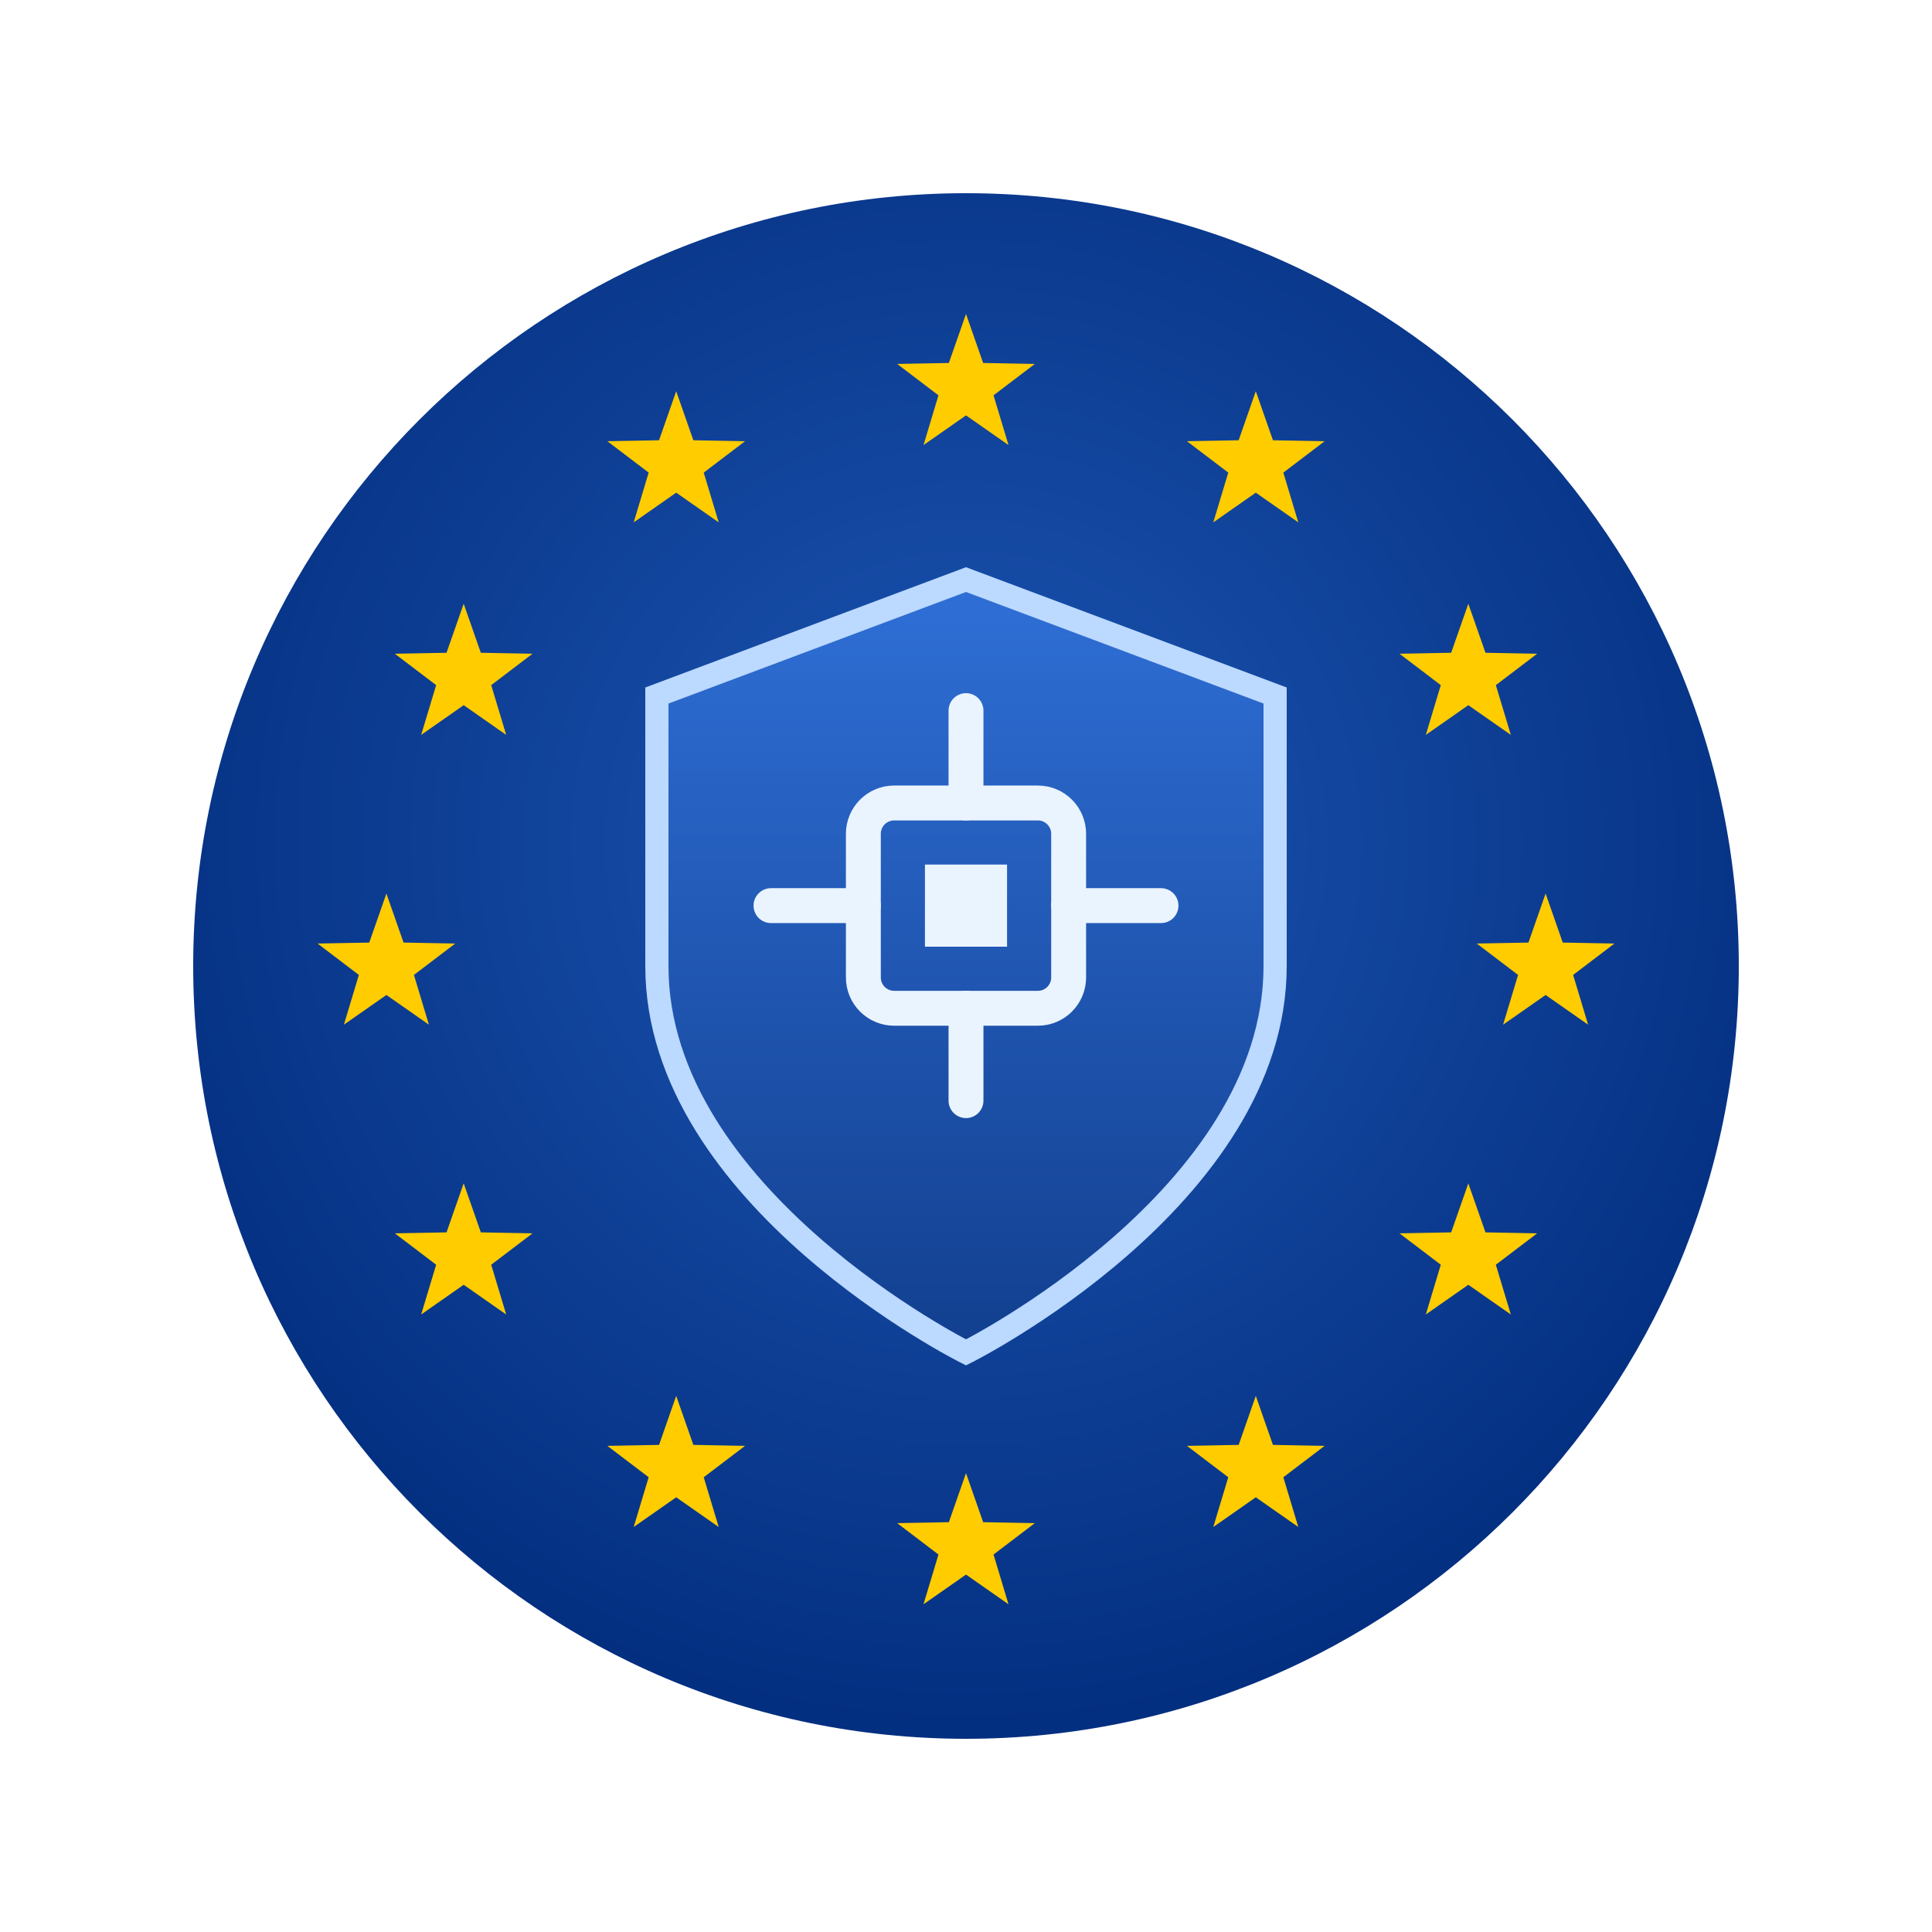
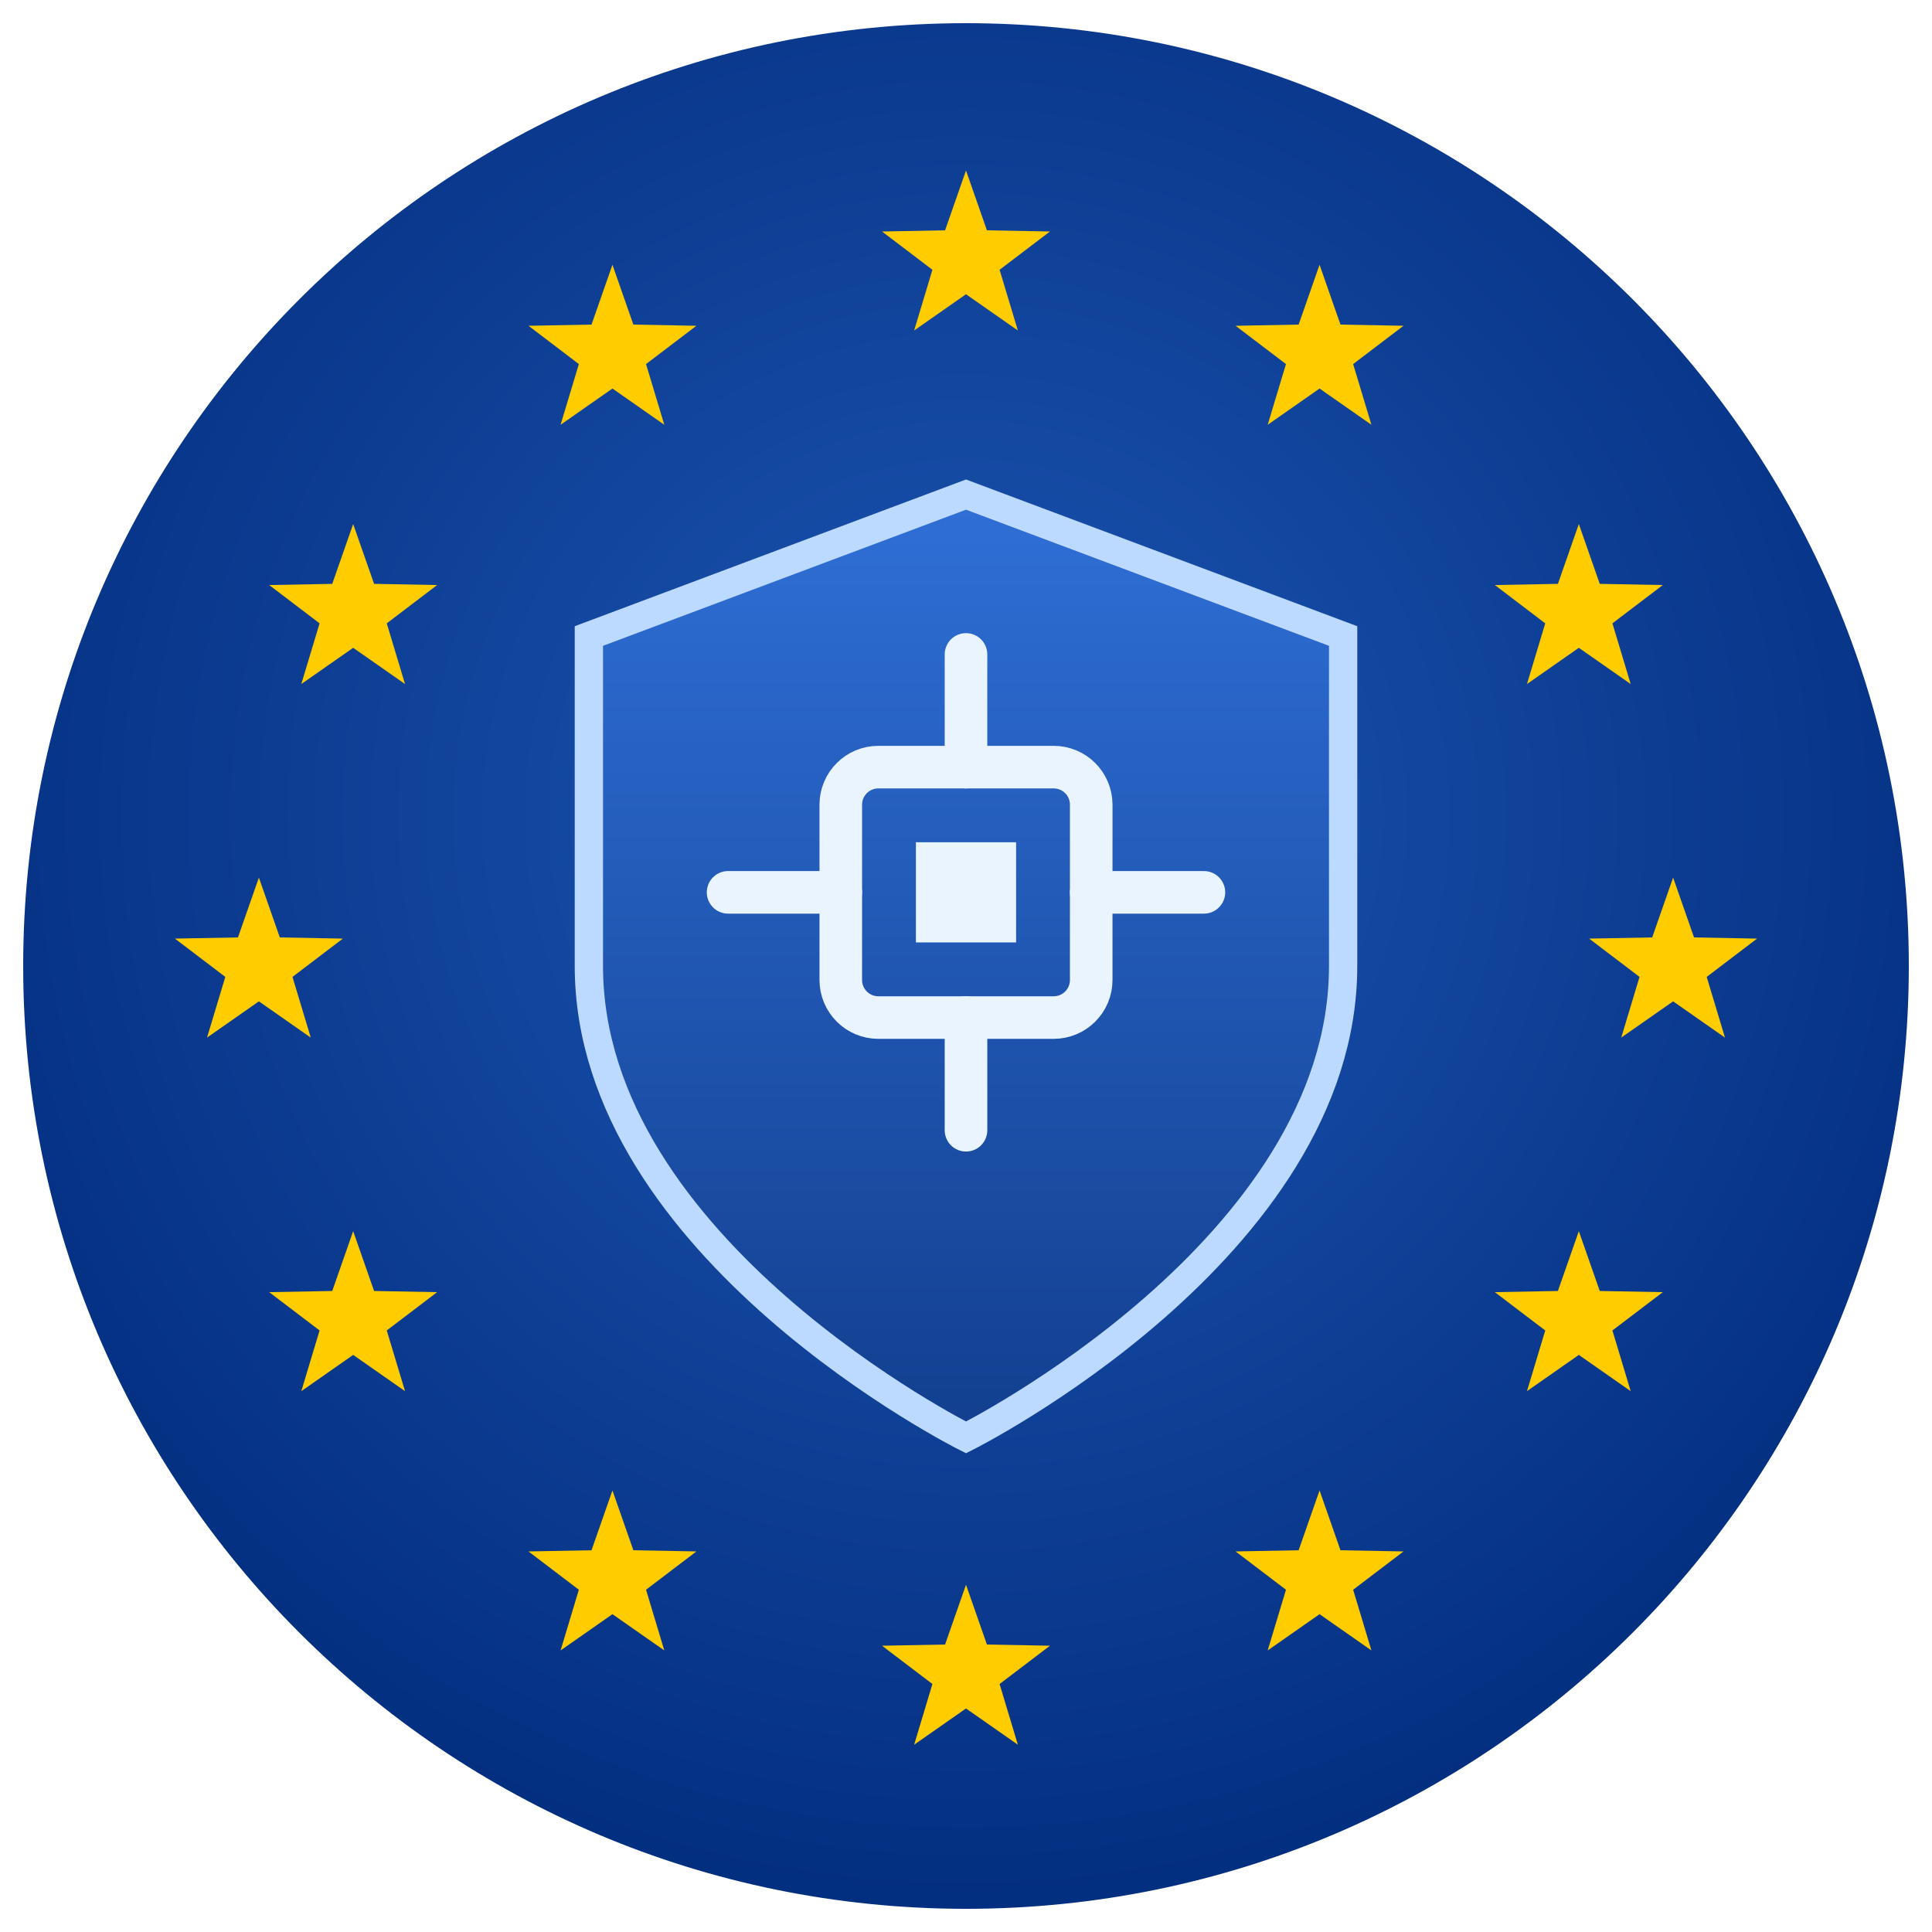
<svg xmlns="http://www.w3.org/2000/svg" width="80" height="80" viewBox="0 0 80 80" fill="none">
  <defs>
    <radialGradient id="bg" cx="50%" cy="42%" r="65%">
      <stop offset="0%" stop-color="#1d56b3" />
      <stop offset="100%" stop-color="#002a7a" />
    </radialGradient>
    <linearGradient id="shieldFill" x1="0%" y1="0%" x2="0%" y2="100%">
      <stop offset="0%" stop-color="#2f6fd6" />
      <stop offset="100%" stop-color="#123f8f" />
    </linearGradient>
  </defs>
-   <circle cx="40" cy="40" r="32" fill="url(#bg)" />
-   <g fill="#FFCC00">
-     <g transform="translate(40,16)">
-       <path d="M0,-3 L0.71,-0.97 L2.85,-0.93 L1.14,0.37 L1.76,2.43 L0,1.2 L-1.76,2.43 L-1.14,0.37 L-2.85,-0.93 L-0.71,-0.97 Z" />
+   <g transform="translate(40,40) scale(1.22) translate(-40,-40)">
+     <circle cx="40" cy="40" r="32" fill="url(#bg)" />
+     <g fill="#FFCC00">
+       <g transform="translate(40,16)">
+         <path d="M0,-3 L0.71,-0.97 L2.85,-0.93 L1.14,0.37 L1.76,2.43 L0,1.2 L-1.76,2.43 L-1.14,0.37 L-2.85,-0.93 L-0.71,-0.97 Z" />
+       </g>
+       <g transform="translate(52,19.2)">
+         <path d="M0,-3 L0.71,-0.97 L2.85,-0.93 L1.14,0.37 L1.76,2.43 L0,1.2 L-1.76,2.43 L-1.14,0.37 L-2.85,-0.93 L-0.71,-0.97 Z" />
+       </g>
+       <g transform="translate(60.8,28)">
+         <path d="M0,-3 L0.71,-0.97 L2.85,-0.93 L1.14,0.37 L1.76,2.43 L0,1.2 L-1.76,2.43 L-1.14,0.37 L-2.85,-0.93 L-0.71,-0.97 Z" />
+       </g>
+       <g transform="translate(64,40)">
+         <path d="M0,-3 L0.71,-0.97 L2.85,-0.93 L1.14,0.37 L1.76,2.43 L0,1.2 L-1.76,2.43 L-1.14,0.37 L-2.85,-0.93 L-0.71,-0.97 Z" />
+       </g>
+       <g transform="translate(60.8,52)">
+         <path d="M0,-3 L0.71,-0.97 L2.85,-0.93 L1.14,0.37 L1.76,2.43 L0,1.2 L-1.76,2.43 L-1.14,0.37 L-2.85,-0.93 L-0.71,-0.97 Z" />
+       </g>
+       <g transform="translate(52,60.8)">
+         <path d="M0,-3 L0.71,-0.97 L2.85,-0.93 L1.14,0.37 L1.76,2.43 L0,1.2 L-1.76,2.43 L-1.14,0.37 L-2.85,-0.93 L-0.71,-0.97 Z" />
+       </g>
+       <g transform="translate(40,64)">
+         <path d="M0,-3 L0.71,-0.97 L2.85,-0.93 L1.14,0.37 L1.76,2.43 L0,1.2 L-1.76,2.43 L-1.14,0.37 L-2.85,-0.93 L-0.71,-0.97 Z" />
+       </g>
+       <g transform="translate(28,60.8)">
+         <path d="M0,-3 L0.71,-0.97 L2.85,-0.93 L1.14,0.37 L1.76,2.43 L0,1.2 L-1.76,2.43 L-1.14,0.37 L-2.85,-0.93 L-0.71,-0.97 Z" />
+       </g>
+       <g transform="translate(19.2,52)">
+         <path d="M0,-3 L0.71,-0.97 L2.85,-0.93 L1.14,0.37 L1.76,2.43 L0,1.2 L-1.76,2.43 L-1.14,0.37 L-2.85,-0.93 L-0.71,-0.97 Z" />
+       </g>
+       <g transform="translate(16,40)">
+         <path d="M0,-3 L0.71,-0.97 L2.85,-0.93 L1.14,0.37 L1.76,2.43 L0,1.2 L-1.76,2.43 L-1.14,0.37 L-2.85,-0.93 L-0.71,-0.97 Z" />
+       </g>
+       <g transform="translate(19.2,28)">
+         <path d="M0,-3 L0.71,-0.97 L2.85,-0.93 L1.14,0.37 L1.76,2.43 L0,1.2 L-1.76,2.43 L-1.14,0.37 L-2.85,-0.93 L-0.71,-0.97 Z" />
+       </g>
+       <g transform="translate(28,19.2)">
+         <path d="M0,-3 L0.71,-0.97 L2.85,-0.93 L1.14,0.37 L1.76,2.43 L0,1.2 L-1.76,2.43 L-1.14,0.37 L-2.85,-0.93 L-0.71,-0.97 Z" />
+       </g>
    </g>
-     <g transform="translate(52,19.2)">
-       <path d="M0,-3 L0.71,-0.97 L2.85,-0.93 L1.14,0.37 L1.76,2.43 L0,1.2 L-1.76,2.43 L-1.14,0.37 L-2.85,-0.93 L-0.71,-0.97 Z" />
+     <g transform="translate(40,40) scale(1.6) translate(-12,-12)">
+       <path d="M12 22s8-4 8-10V5l-8-3-8 3v7c0 6 8 10 8 10z" fill="url(#shieldFill)" stroke="#bcd9ff" stroke-width="0.6" />
    </g>
-     <g transform="translate(60.8,28)">
-       <path d="M0,-3 L0.71,-0.97 L2.85,-0.93 L1.14,0.37 L1.76,2.43 L0,1.2 L-1.76,2.43 L-1.14,0.37 L-2.85,-0.93 L-0.71,-0.97 Z" />
-     </g>
-     <g transform="translate(64,40)">
-       <path d="M0,-3 L0.71,-0.97 L2.85,-0.93 L1.14,0.37 L1.76,2.43 L0,1.2 L-1.76,2.43 L-1.14,0.37 L-2.85,-0.93 L-0.71,-0.97 Z" />
-     </g>
-     <g transform="translate(60.8,52)">
-       <path d="M0,-3 L0.71,-0.97 L2.85,-0.93 L1.14,0.37 L1.76,2.43 L0,1.2 L-1.76,2.43 L-1.14,0.37 L-2.85,-0.93 L-0.71,-0.97 Z" />
-     </g>
-     <g transform="translate(52,60.8)">
-       <path d="M0,-3 L0.71,-0.97 L2.85,-0.93 L1.14,0.37 L1.76,2.43 L0,1.2 L-1.76,2.43 L-1.14,0.37 L-2.85,-0.93 L-0.71,-0.97 Z" />
-     </g>
-     <g transform="translate(40,64)">
-       <path d="M0,-3 L0.71,-0.97 L2.85,-0.93 L1.14,0.37 L1.76,2.43 L0,1.2 L-1.76,2.43 L-1.14,0.37 L-2.85,-0.93 L-0.71,-0.97 Z" />
-     </g>
-     <g transform="translate(28,60.8)">
-       <path d="M0,-3 L0.71,-0.97 L2.85,-0.93 L1.14,0.37 L1.76,2.43 L0,1.2 L-1.76,2.43 L-1.14,0.37 L-2.85,-0.93 L-0.71,-0.97 Z" />
-     </g>
-     <g transform="translate(19.2,52)">
-       <path d="M0,-3 L0.71,-0.97 L2.85,-0.93 L1.14,0.37 L1.76,2.43 L0,1.2 L-1.76,2.43 L-1.14,0.37 L-2.85,-0.93 L-0.71,-0.97 Z" />
-     </g>
-     <g transform="translate(16,40)">
-       <path d="M0,-3 L0.71,-0.97 L2.85,-0.93 L1.14,0.37 L1.76,2.43 L0,1.2 L-1.76,2.43 L-1.14,0.37 L-2.85,-0.93 L-0.71,-0.97 Z" />
-     </g>
-     <g transform="translate(19.2,28)">
-       <path d="M0,-3 L0.71,-0.97 L2.85,-0.93 L1.14,0.37 L1.76,2.43 L0,1.2 L-1.76,2.43 L-1.14,0.37 L-2.85,-0.93 L-0.71,-0.97 Z" />
-     </g>
-     <g transform="translate(28,19.2)">
-       <path d="M0,-3 L0.71,-0.97 L2.85,-0.93 L1.14,0.37 L1.76,2.43 L0,1.2 L-1.76,2.43 L-1.14,0.37 L-2.85,-0.93 L-0.71,-0.97 Z" />
+     <g transform="translate(40,37.5) scale(0.85) translate(-12,-12)" stroke="#eaf4ff" stroke-width="1.7" stroke-linecap="round">
+       <rect x="7" y="7" width="10" height="10" rx="1.5" fill="none" />
+       <rect x="10" y="10" width="4" height="4" fill="#eaf4ff" stroke="none" />
+       <line x1="12" y1="2.5" x2="12" y2="7" />
+       <line x1="12" y1="17" x2="12" y2="21.5" />
+       <line x1="2.5" y1="12" x2="7" y2="12" />
+       <line x1="17" y1="12" x2="21.5" y2="12" />
    </g>
  </g>
-   <g transform="translate(40,40) scale(1.6) translate(-12,-12)">
-     <path d="M12 22s8-4 8-10V5l-8-3-8 3v7c0 6 8 10 8 10z" fill="url(#shieldFill)" stroke="#bcd9ff" stroke-width="0.6" />
-   </g>
-   <g transform="translate(40,37.5) scale(0.85) translate(-12,-12)" stroke="#eaf4ff" stroke-width="1.7" stroke-linecap="round">
-     <rect x="7" y="7" width="10" height="10" rx="1.5" fill="none" />
-     <rect x="10" y="10" width="4" height="4" fill="#eaf4ff" stroke="none" />
-     <line x1="12" y1="2.5" x2="12" y2="7" />
-     <line x1="12" y1="17" x2="12" y2="21.5" />
-     <line x1="2.5" y1="12" x2="7" y2="12" />
-     <line x1="17" y1="12" x2="21.5" y2="12" />
-   </g>
</svg>
